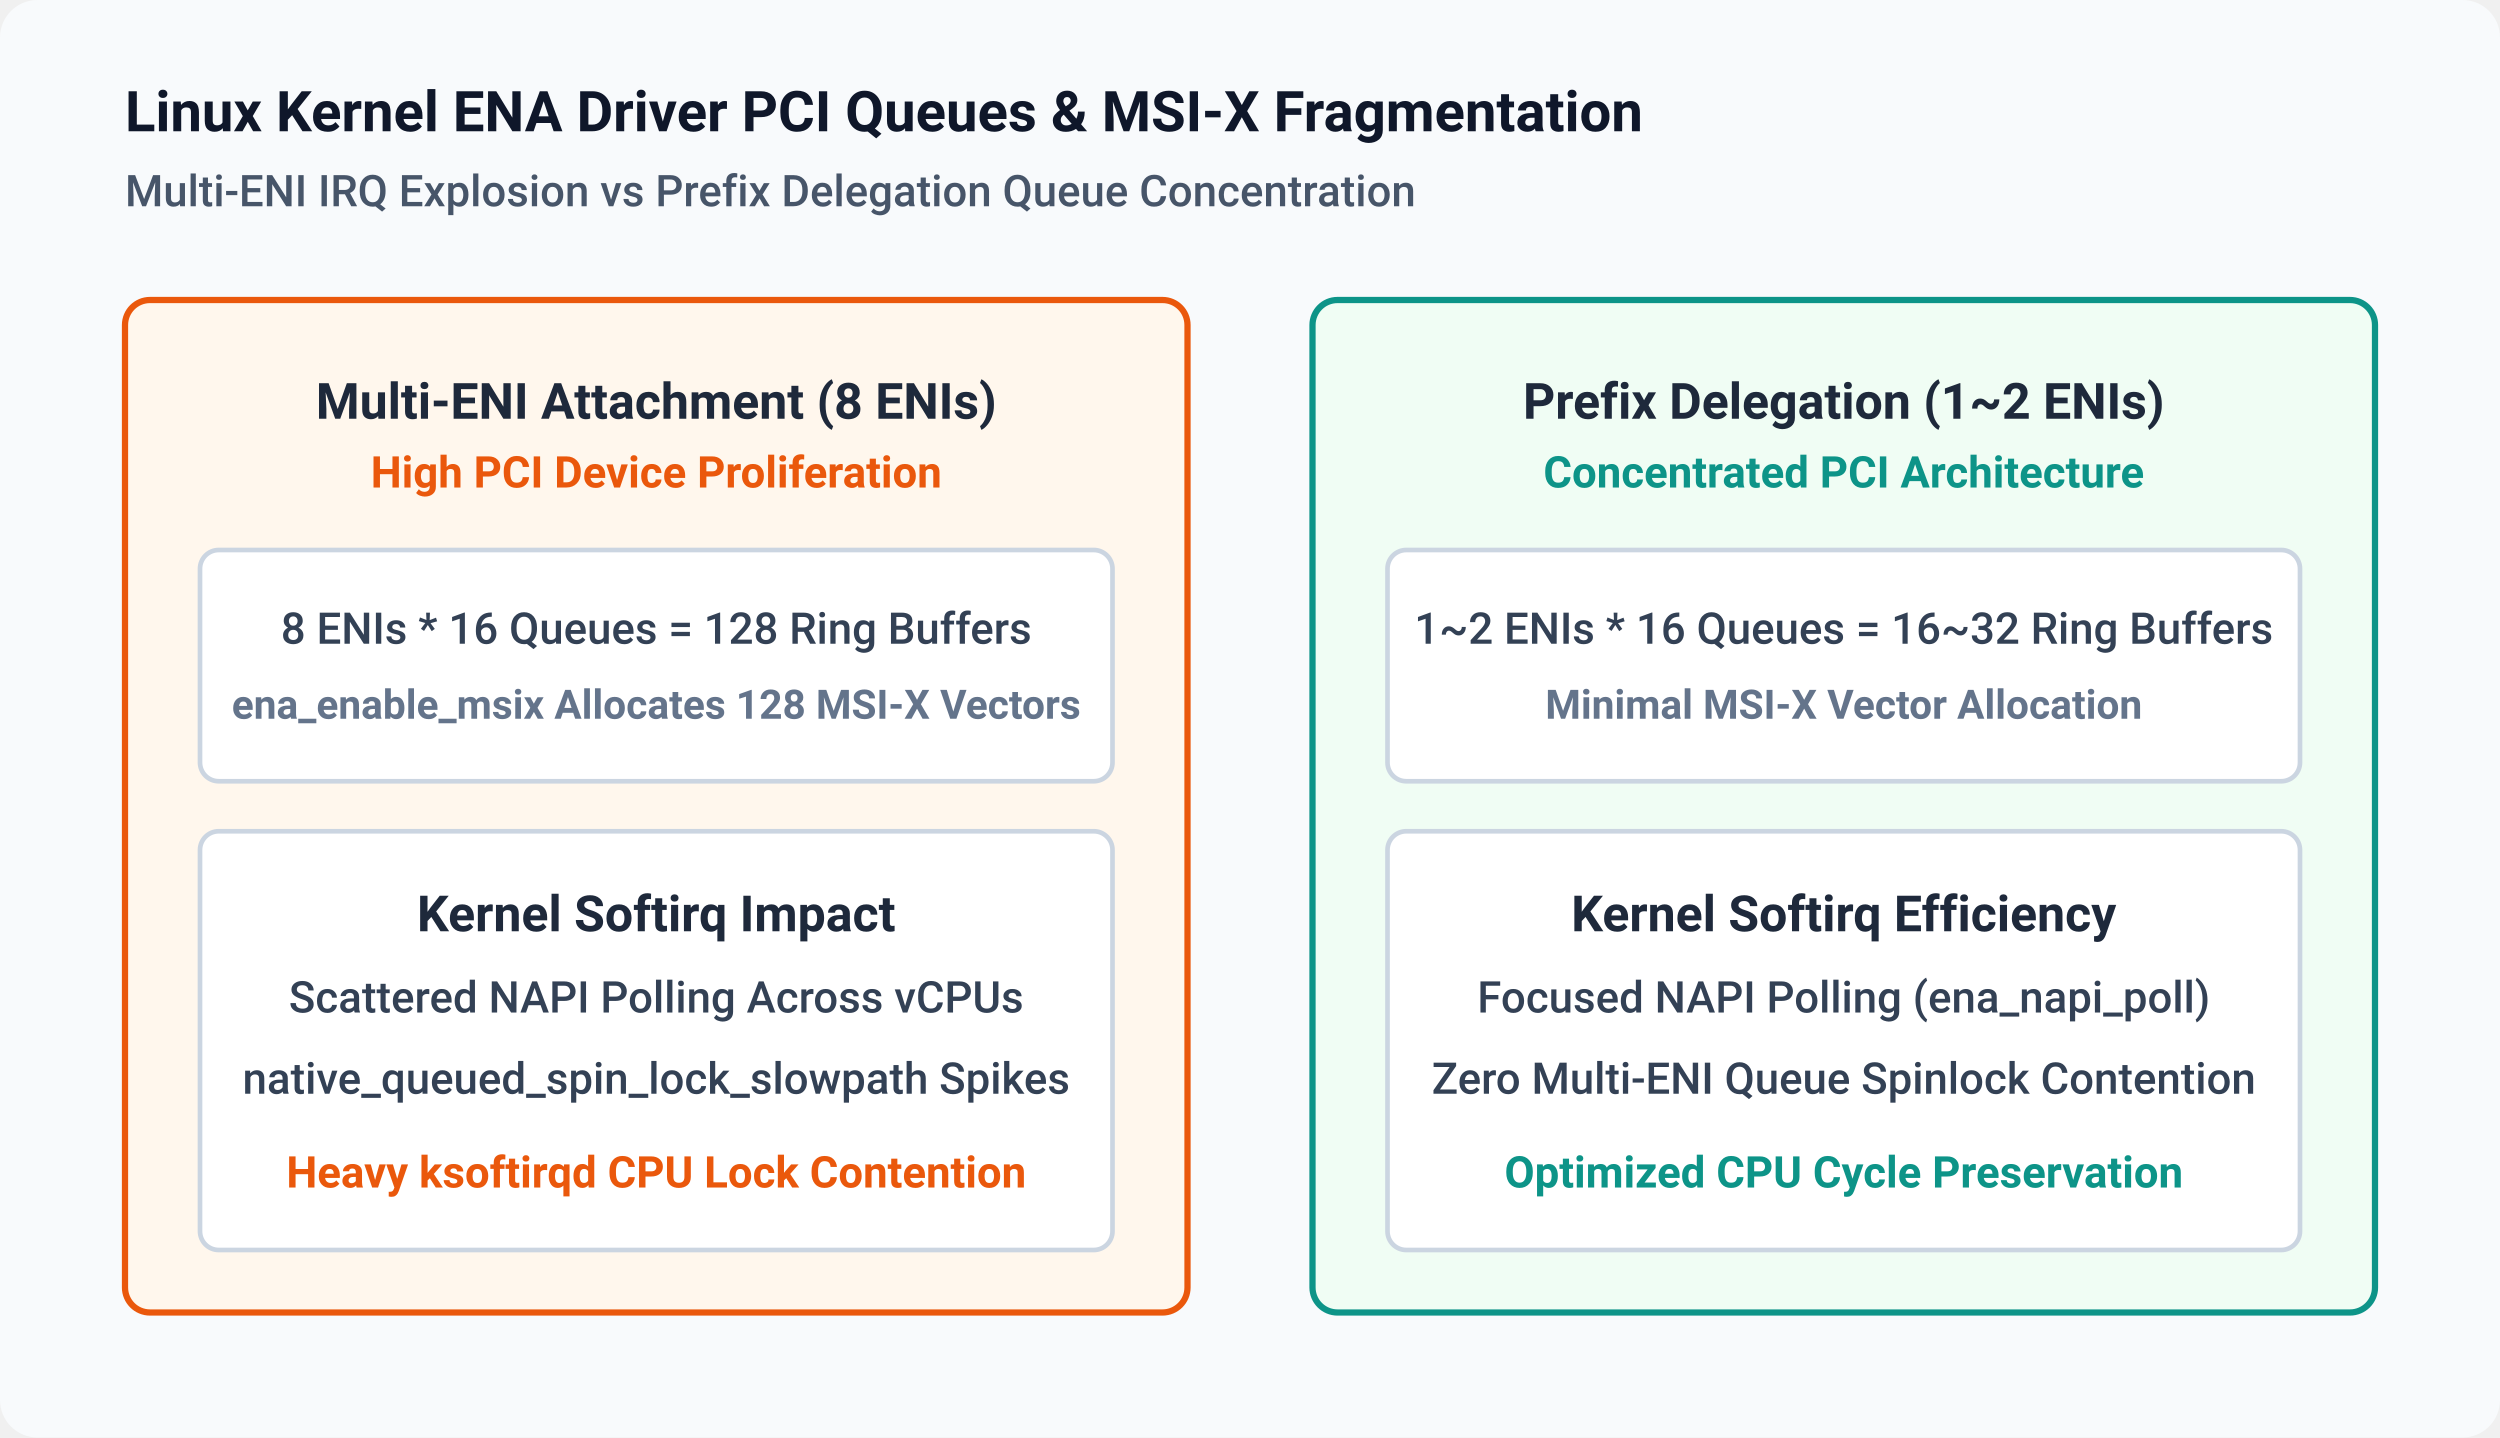
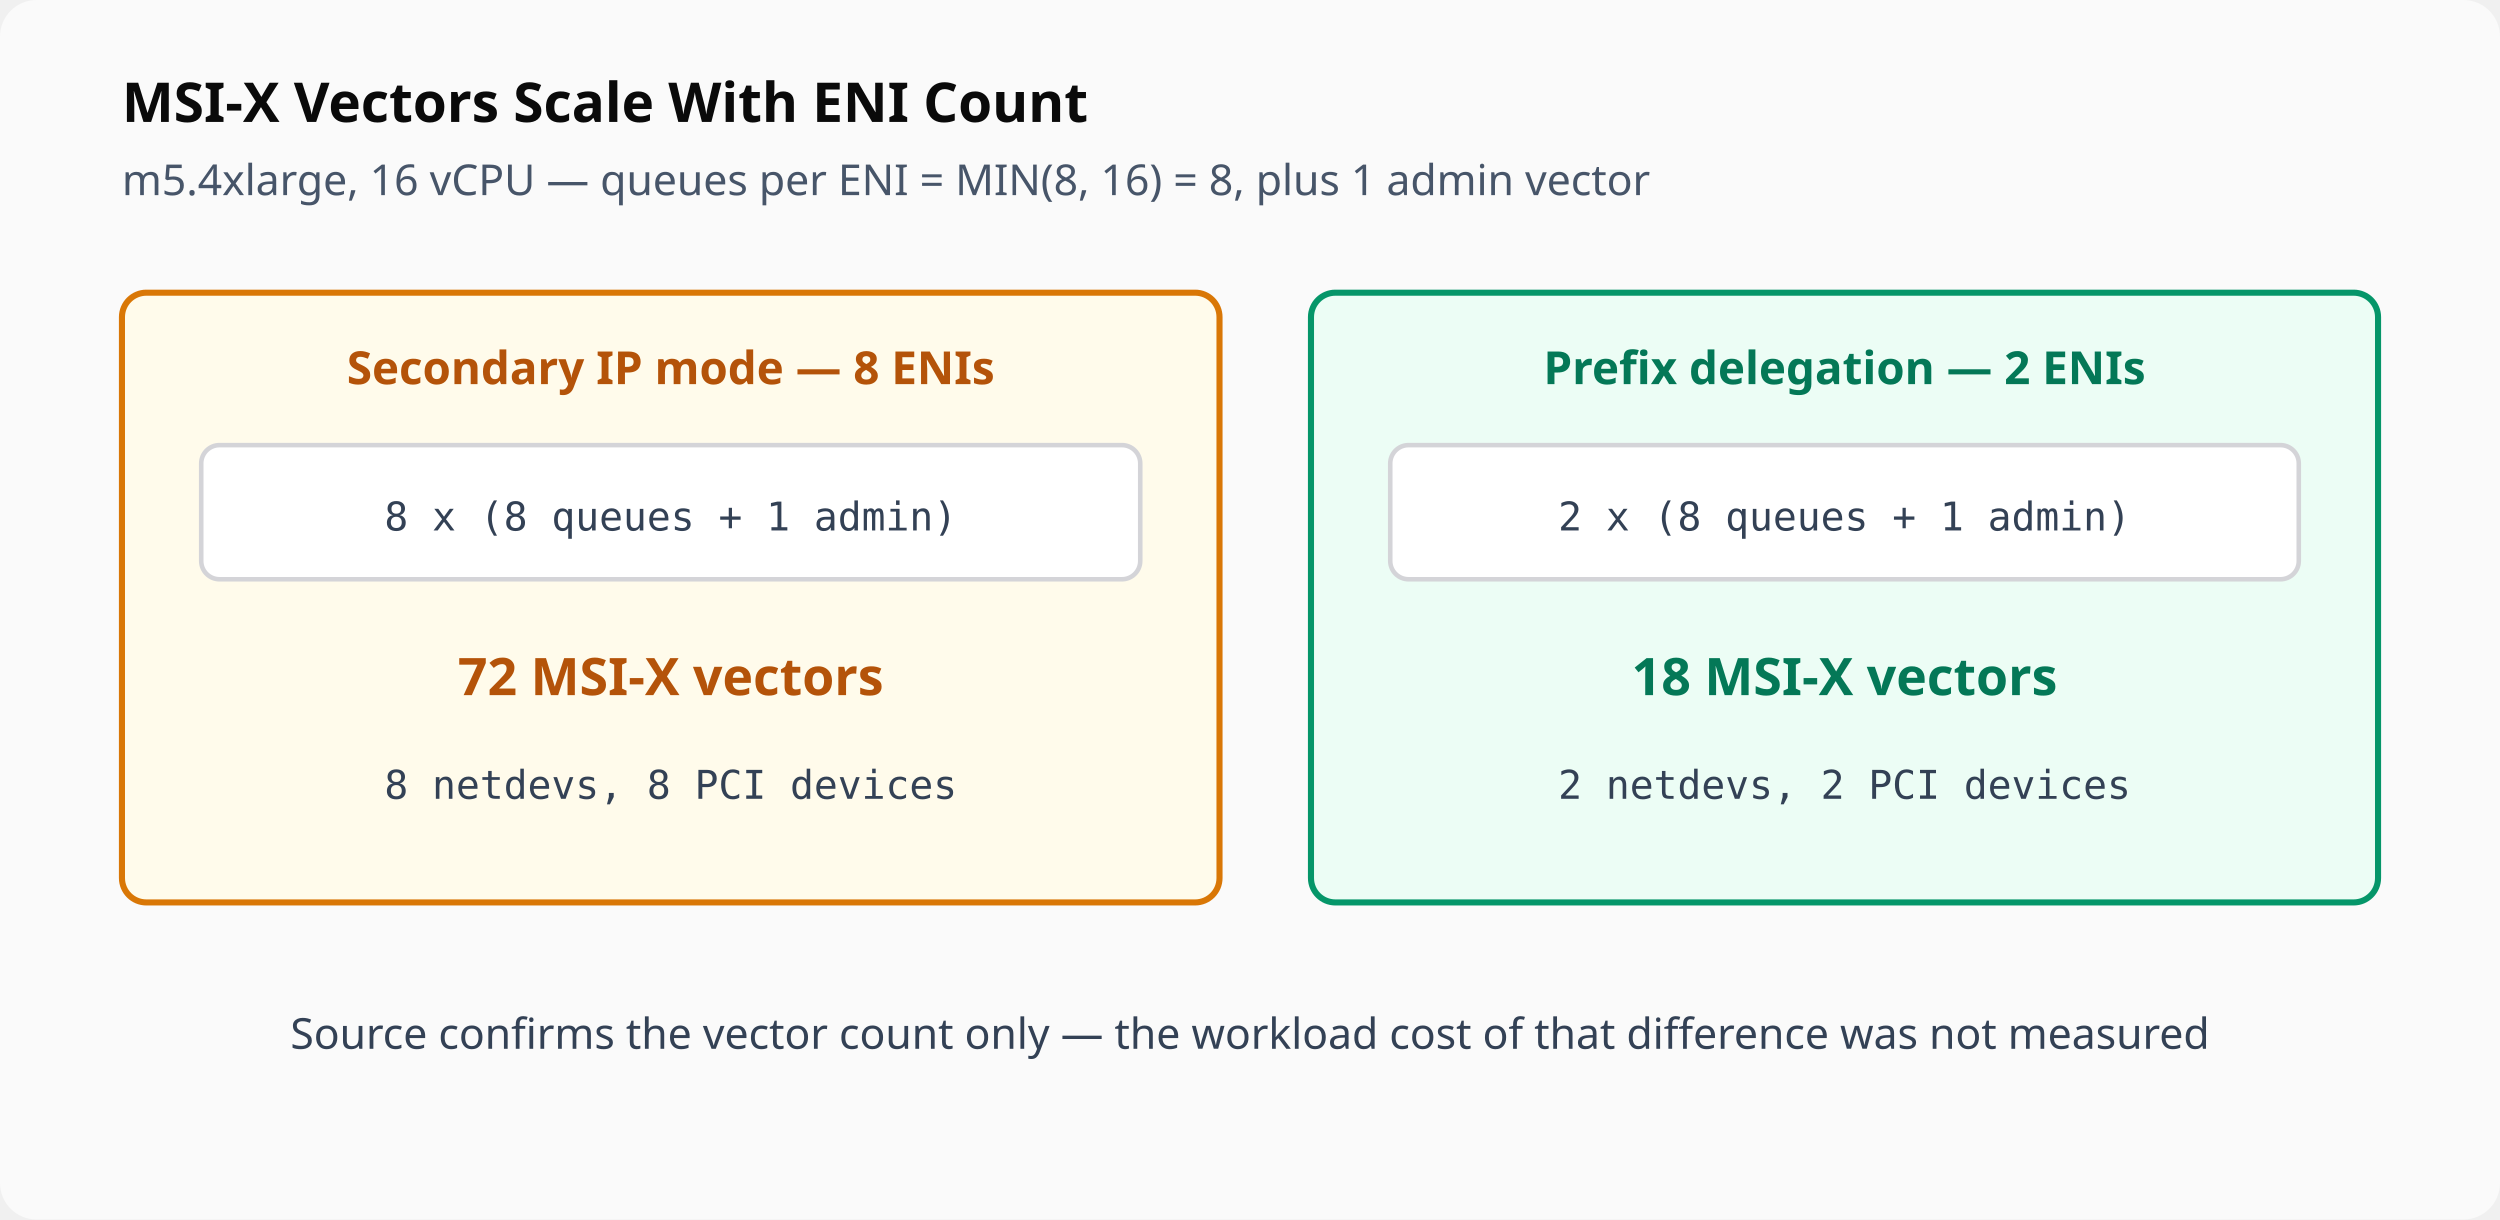
- <svg xmlns="http://www.w3.org/2000/svg" viewBox="0 0 800 460" width="100%" height="100%">
+ <svg xmlns="http://www.w3.org/2000/svg" viewBox="0 0 820 400" width="100%" height="100%">
  <defs>
    <style>
-       .bg { fill: #F8FAFC; }
-       .title { font-family: -apple-system, BlinkMacSystemFont, "Segoe UI", Roboto, sans-serif; font-size: 18px; font-weight: 700; fill: #0F172A; }
-       .subtitle { font-family: -apple-system, BlinkMacSystemFont, "Segoe UI", Roboto, sans-serif; font-size: 14px; font-weight: 500; fill: #475569; }
-       .box-teal { fill: #F0FDF4; stroke: #0D9488; stroke-width: 2; rx: 8; }
-       .box-orange { fill: #FFF7ED; stroke: #EA580C; stroke-width: 2; rx: 8; }
-       .box-inner { fill: #FFFFFF; stroke: #CBD5E1; stroke-width: 1.5; rx: 6; }
-       .txt-header { font-family: -apple-system, BlinkMacSystemFont, "Segoe UI", Roboto, sans-serif; font-size: 16px; font-weight: 700; fill: #1E293B; text-anchor: middle; }
-       .txt-sub { font-family: -apple-system, BlinkMacSystemFont, "Segoe UI", Roboto, sans-serif; font-size: 13px; font-weight: 600; fill: #64748B; text-anchor: middle; }
-       .txt-body { font-family: -apple-system, BlinkMacSystemFont, "Segoe UI", Roboto, sans-serif; font-size: 14px; font-weight: 500; fill: #334155; text-anchor: middle; }
-       .txt-teal { font-family: -apple-system, BlinkMacSystemFont, "Segoe UI", Roboto, sans-serif; font-size: 14px; font-weight: 700; fill: #0D9488; text-anchor: middle; }
-       .txt-orange { font-family: -apple-system, BlinkMacSystemFont, "Segoe UI", Roboto, sans-serif; font-size: 14px; font-weight: 700; fill: #EA580C; text-anchor: middle; }
+       .bg { fill: #FAFAFA; }
+       .title { font-family: 'Pretendard', system-ui, sans-serif; font-size: 18px; font-weight: 700; fill: #0A0A0A; }
+       .subtitle { font-family: 'Pretendard', system-ui, sans-serif; font-size: 14px; font-weight: 500; fill: #475569; }
+       .box-many { fill: #FFFBEB; stroke: #D97706; stroke-width: 2; rx: 8; }
+       .box-few { fill: #ECFDF5; stroke: #059669; stroke-width: 2; rx: 8; }
+       .inner { fill: #FFFFFF; stroke: #D4D4D8; stroke-width: 1.5; rx: 6; }
+       .h-many { font-family: 'Pretendard', system-ui, sans-serif; font-size: 15px; font-weight: 700; fill: #B45309; text-anchor: middle; }
+       .h-few { font-family: 'Pretendard', system-ui, sans-serif; font-size: 15px; font-weight: 700; fill: #047857; text-anchor: middle; }
+       .mono { font-family: 'Geist Mono', ui-monospace, monospace; font-size: 13px; font-weight: 500; fill: #334155; text-anchor: middle; }
+       .big-many { font-family: 'Pretendard', system-ui, sans-serif; font-size: 17px; font-weight: 700; fill: #B45309; text-anchor: middle; }
+       .big-few { font-family: 'Pretendard', system-ui, sans-serif; font-size: 17px; font-weight: 700; fill: #047857; text-anchor: middle; }
+       .note { font-family: 'Pretendard', system-ui, sans-serif; font-size: 14px; font-weight: 500; fill: #334155; text-anchor: middle; }
    </style>
  </defs>
-   <rect width="800" height="460" class="bg" rx="12" />
-   <text x="40" y="42" class="title">Linux Kernel ENA Driver PCI Queues &amp; MSI-X Fragmentation</text>
-   <text x="40" y="66" class="subtitle">Multi-ENI IRQ Explosion vs Prefix Delegation Queue Concentration</text>
-   <rect x="40" y="96" width="340" height="324" class="box-orange" />
-   <text x="210" y="134" class="txt-header">Multi-ENI Attachment (8 ENIs)</text>
-   <text x="210" y="156" class="txt-orange">High PCI Device Proliferation</text>
-   <rect x="64" y="176" width="292" height="74" class="box-inner" />
-   <text x="210" y="206" class="txt-body">8 ENIs * 16 Queues = 128 Ring Buffers</text>
-   <text x="210" y="230" class="txt-sub">ena_enable_msix Allocates 128 MSI-X Vectors</text>
-   <rect x="64" y="266" width="292" height="134" class="box-inner" />
-   <text x="210" y="298" class="txt-header">Kernel Softirq Impact</text>
-   <text x="210" y="324" class="txt-body">Scattered NAPI Polling Across vCPUs</text>
-   <text x="210" y="350" class="txt-body">native_queued_spin_lock_slowpath Spikes</text>
-   <text x="210" y="380" class="txt-orange">Heavy ksoftirqd CPU Lock Contention</text>
-   <rect x="420" y="96" width="340" height="324" class="box-teal" />
-   <text x="590" y="134" class="txt-header">Prefix Delegation (1~2 ENIs)</text>
-   <text x="590" y="156" class="txt-teal">Concentrated PCI Architecture</text>
-   <rect x="444" y="176" width="292" height="74" class="box-inner" />
-   <text x="590" y="206" class="txt-body">1~2 ENIs * 16 Queues = 16~32 Ring Buffers</text>
-   <text x="590" y="230" class="txt-sub">Minimal MSI-X Vector Allocation</text>
-   <rect x="444" y="266" width="292" height="134" class="box-inner" />
-   <text x="590" y="298" class="txt-header">Kernel Softirq Efficiency</text>
-   <text x="590" y="324" class="txt-body">Focused NAPI Polling (ena_napi_poll)</text>
-   <text x="590" y="350" class="txt-body">Zero Multi-ENI Queue Spinlock Contention</text>
-   <text x="590" y="380" class="txt-teal">Optimized CPU Cycle Preservation</text>
+   <rect width="820" height="400" class="bg" rx="12" />
+   <text x="40" y="40" class="title">MSI-X Vectors Scale With ENI Count</text>
+   <text x="40" y="64" class="subtitle">m5.4xlarge, 16 vCPU — queues per ENI = MIN(8, 16) = 8, plus 1 admin vector</text>
+   <rect x="40" y="96" width="360" height="200" class="box-many" />
+   <text x="220" y="126" class="h-many">Secondary IP mode — 8 ENIs</text>
+   <rect x="66" y="146" width="308" height="44" class="inner" />
+   <text x="220" y="174" class="mono">8 x (8 queues + 1 admin)</text>
+   <text x="220" y="228" class="big-many">72 MSI-X vectors</text>
+   <text x="220" y="262" class="mono">8 netdevs, 8 PCI devices</text>
+   <rect x="430" y="96" width="350" height="200" class="box-few" />
+   <text x="605" y="126" class="h-few">Prefix delegation — 2 ENIs</text>
+   <rect x="456" y="146" width="298" height="44" class="inner" />
+   <text x="605" y="174" class="mono">2 x (8 queues + 1 admin)</text>
+   <text x="605" y="228" class="big-few">18 MSI-X vectors</text>
+   <text x="605" y="262" class="mono">2 netdevs, 2 PCI devices</text>
+   <text x="410" y="344" class="note">Source confirms the vector count only — the workload cost of that difference was not measured</text>
</svg>
